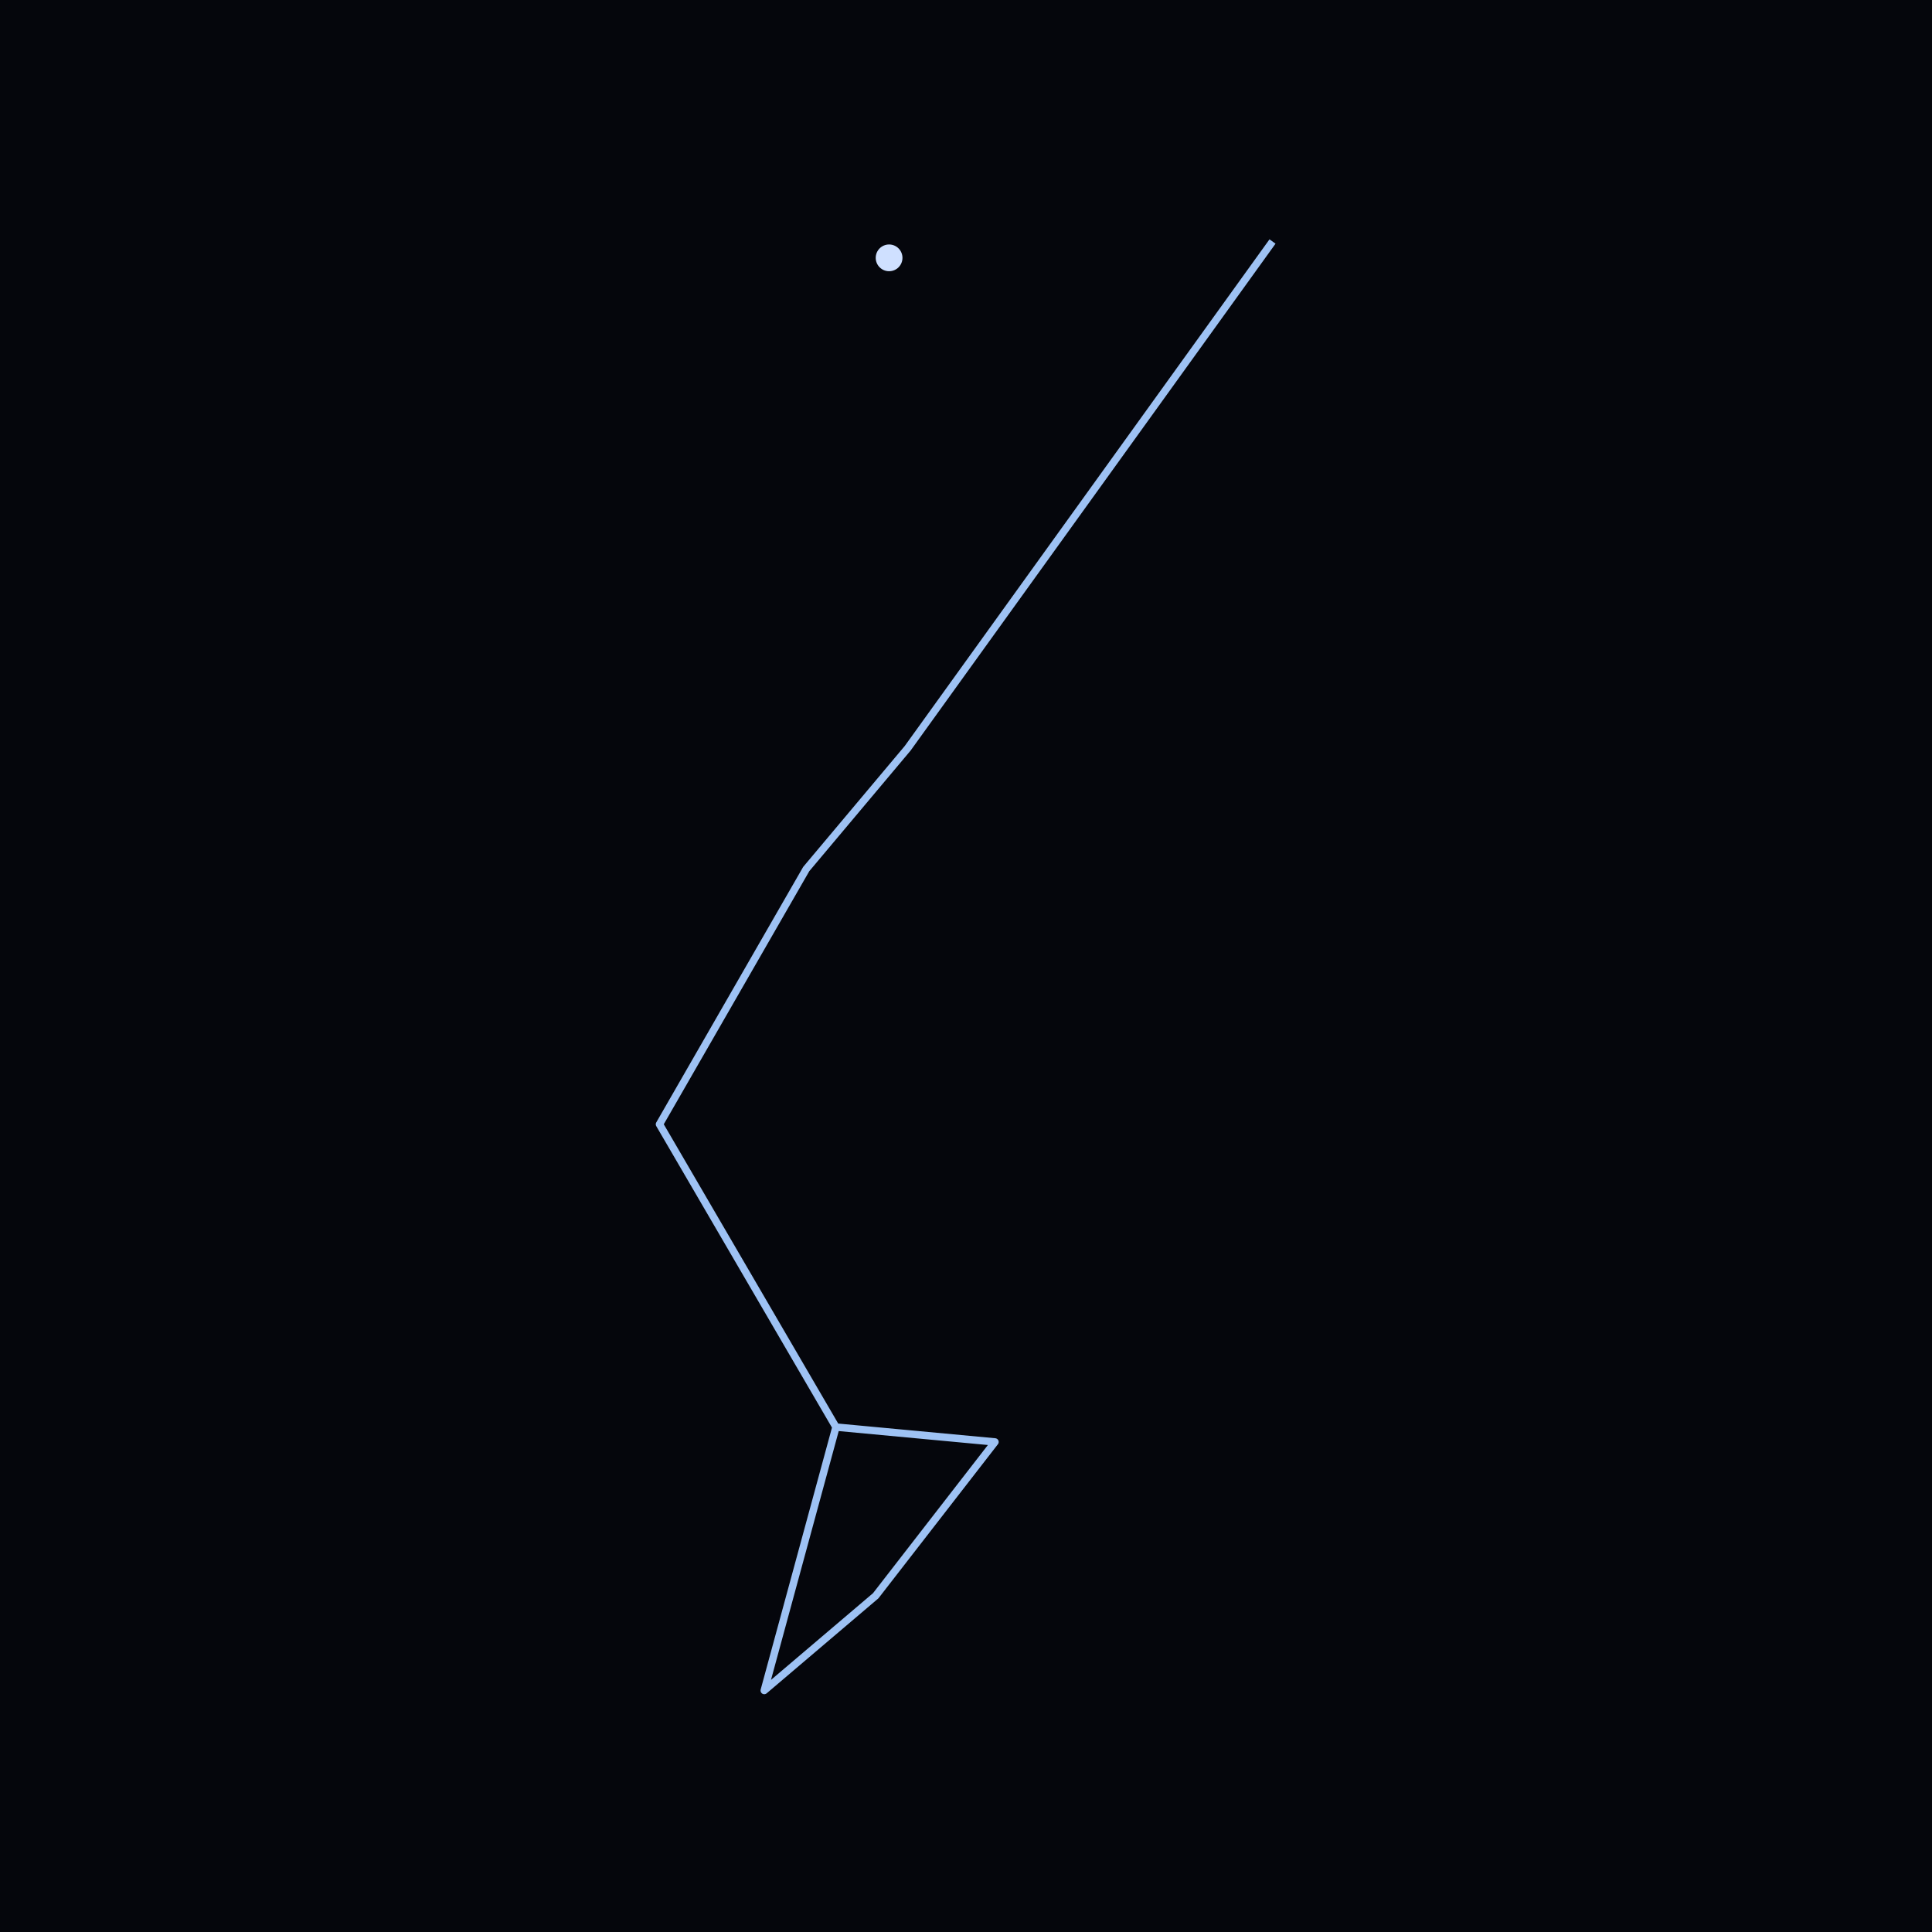
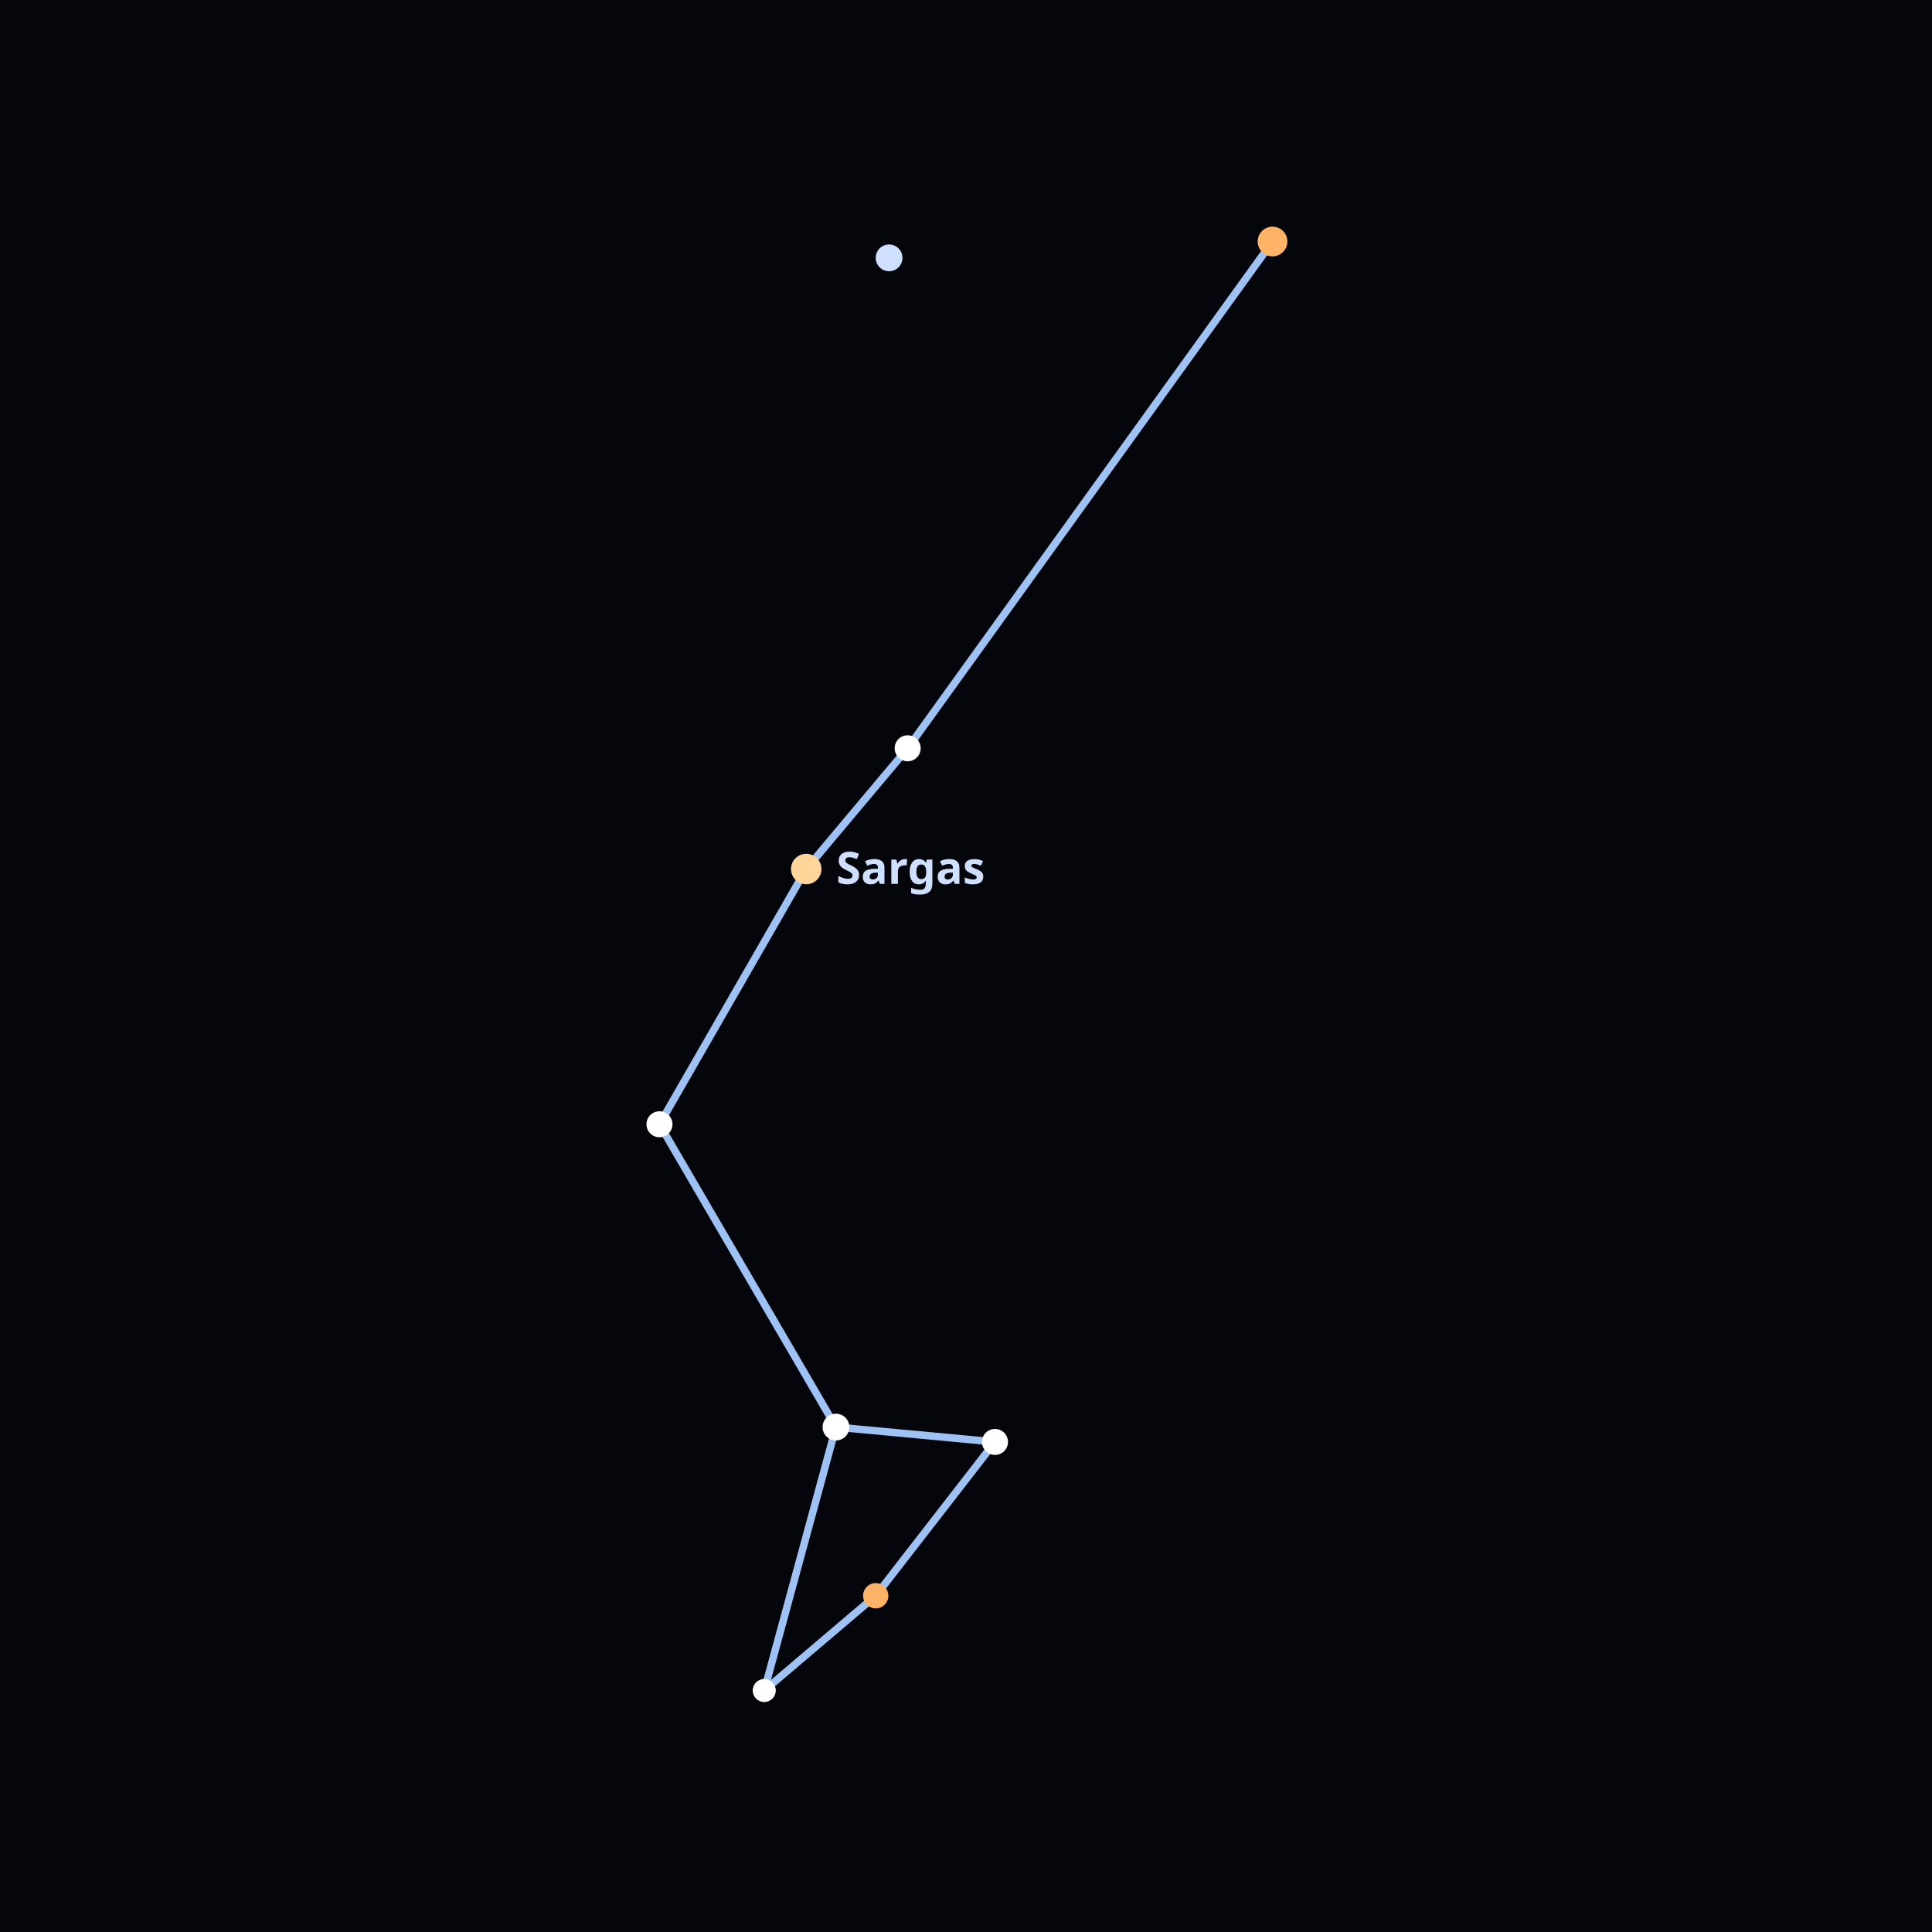
<svg xmlns="http://www.w3.org/2000/svg" viewBox="0 0 520 520" font-family="Audiowide, Segoe UI, sans-serif">
  <rect width="520" height="520" fill="#05060c" />
  <polyline points="225.0,384.1 205.7,455.0 235.7,429.5 267.8,388.1 225.0,384.1 177.5,302.6 217.0,233.9 244.3,201.4 342.5,65.0" fill="none" stroke="#a6ccff" stroke-width="2.0" stroke-opacity="0.95" stroke-linejoin="round" />
+   <circle class="star" cx="225.0" cy="384.1" r="3.6" fill="#ffffff" data-name="HIP 77233" data-meta="mag 3.65" />
+   <circle class="star" cx="205.7" cy="455.0" r="3.1" fill="#ffffff" data-name="HIP 76852" data-meta="mag 4.51" />
+   <circle class="star" cx="235.7" cy="429.5" r="3.4" fill="#ffb366" data-name="HIP 77450" data-meta="mag 4.09" />
+   <circle class="star" cx="267.8" cy="388.1" r="3.5" fill="#ffffff" data-name="HIP 78072" data-meta="mag 3.85" />
+   <circle class="star" cx="177.5" cy="302.6" r="3.5" fill="#ffffff" data-name="HIP 76276" data-meta="mag 3.8" />
+   <circle class="star" cx="217.0" cy="233.9" r="4.1" fill="#ffd699" data-name="Sargas" data-meta="mag 2.63" />
+   <text x="225.1" y="237.9" fill="#cfe0ff" font-size="12" font-weight="bold">Sargas</text>
+   <circle class="star" cx="244.3" cy="201.4" r="3.5" fill="#ffffff" data-name="HIP 77622" data-meta="mag 3.71" />
+   <circle class="star" cx="342.5" cy="65.0" r="4.0" fill="#ffb366" data-name="HIP 79593" data-meta="mag 2.73" />
  <circle class="star" cx="177.0" cy="572.6" r="4.3" fill="#ffffff" data-name="Unukalhai" data-meta="mag 2.22" />
  <text x="185.3" y="576.6" fill="#cfe0ff" font-size="12" font-weight="bold">Unukalhai</text>
  <circle class="star" cx="239.3" cy="69.4" r="3.6" fill="#cfe0ff" data-name="HIP 77516" data-meta="mag 3.54" />
</svg>
